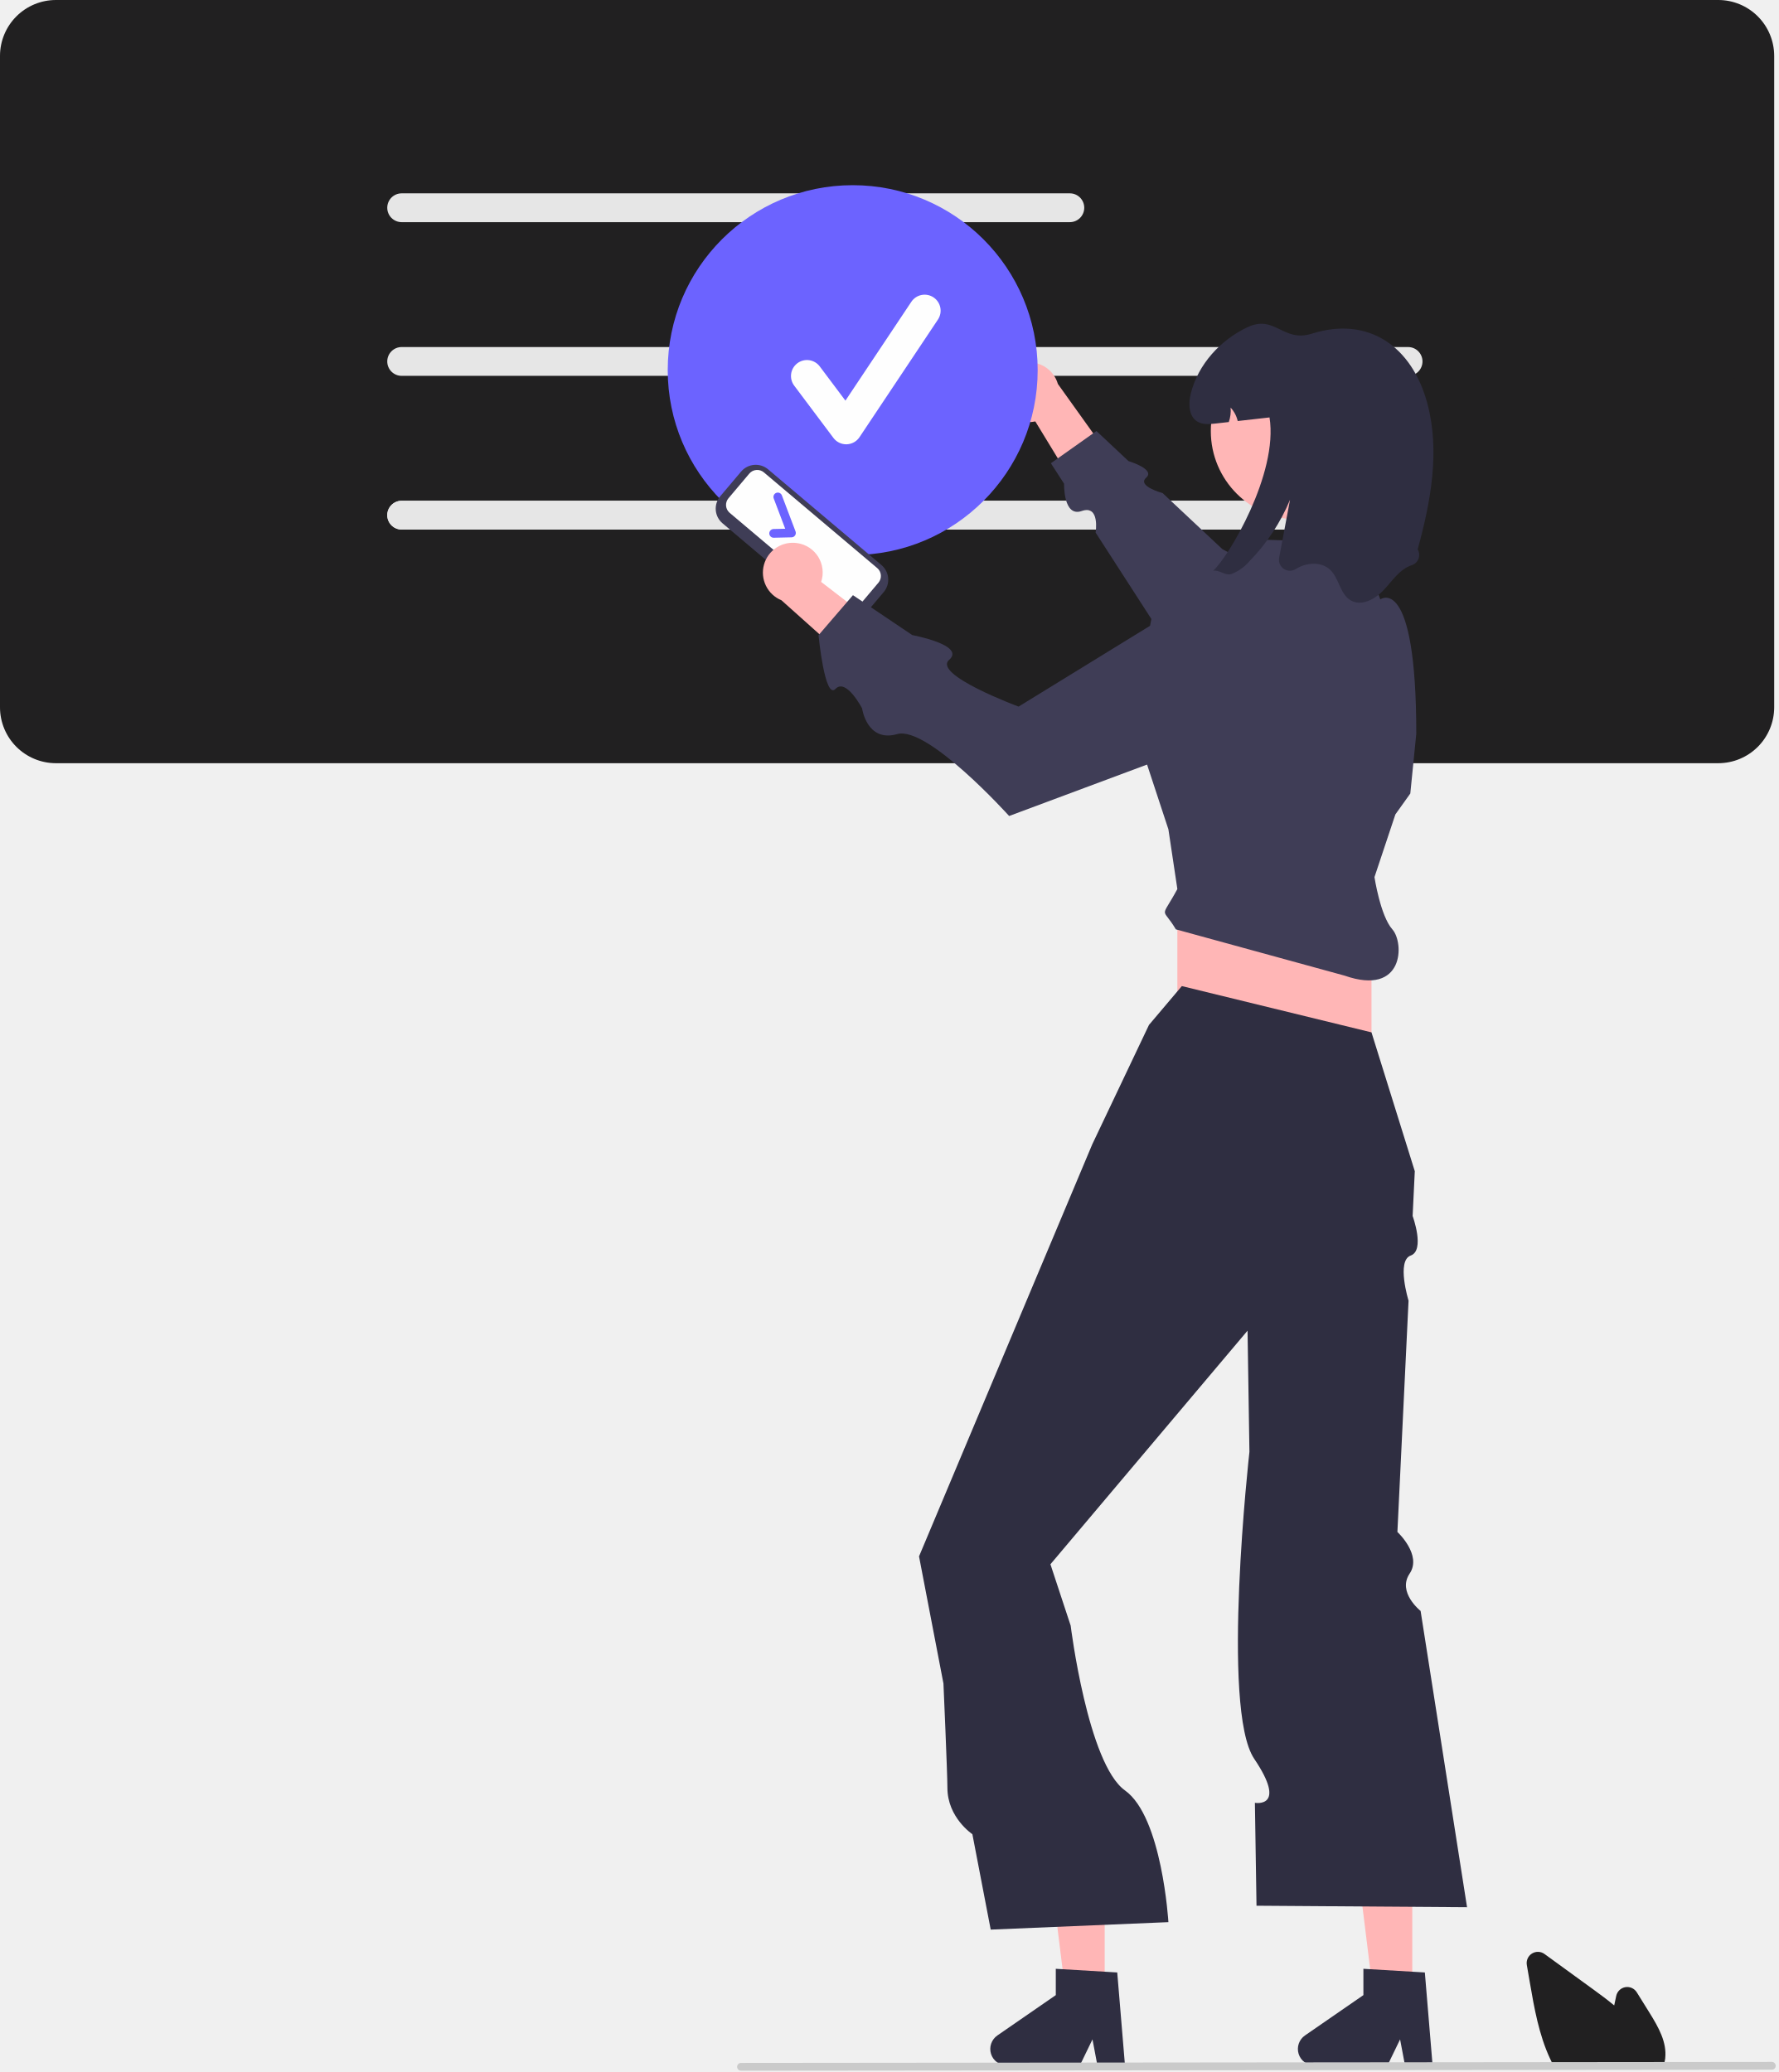
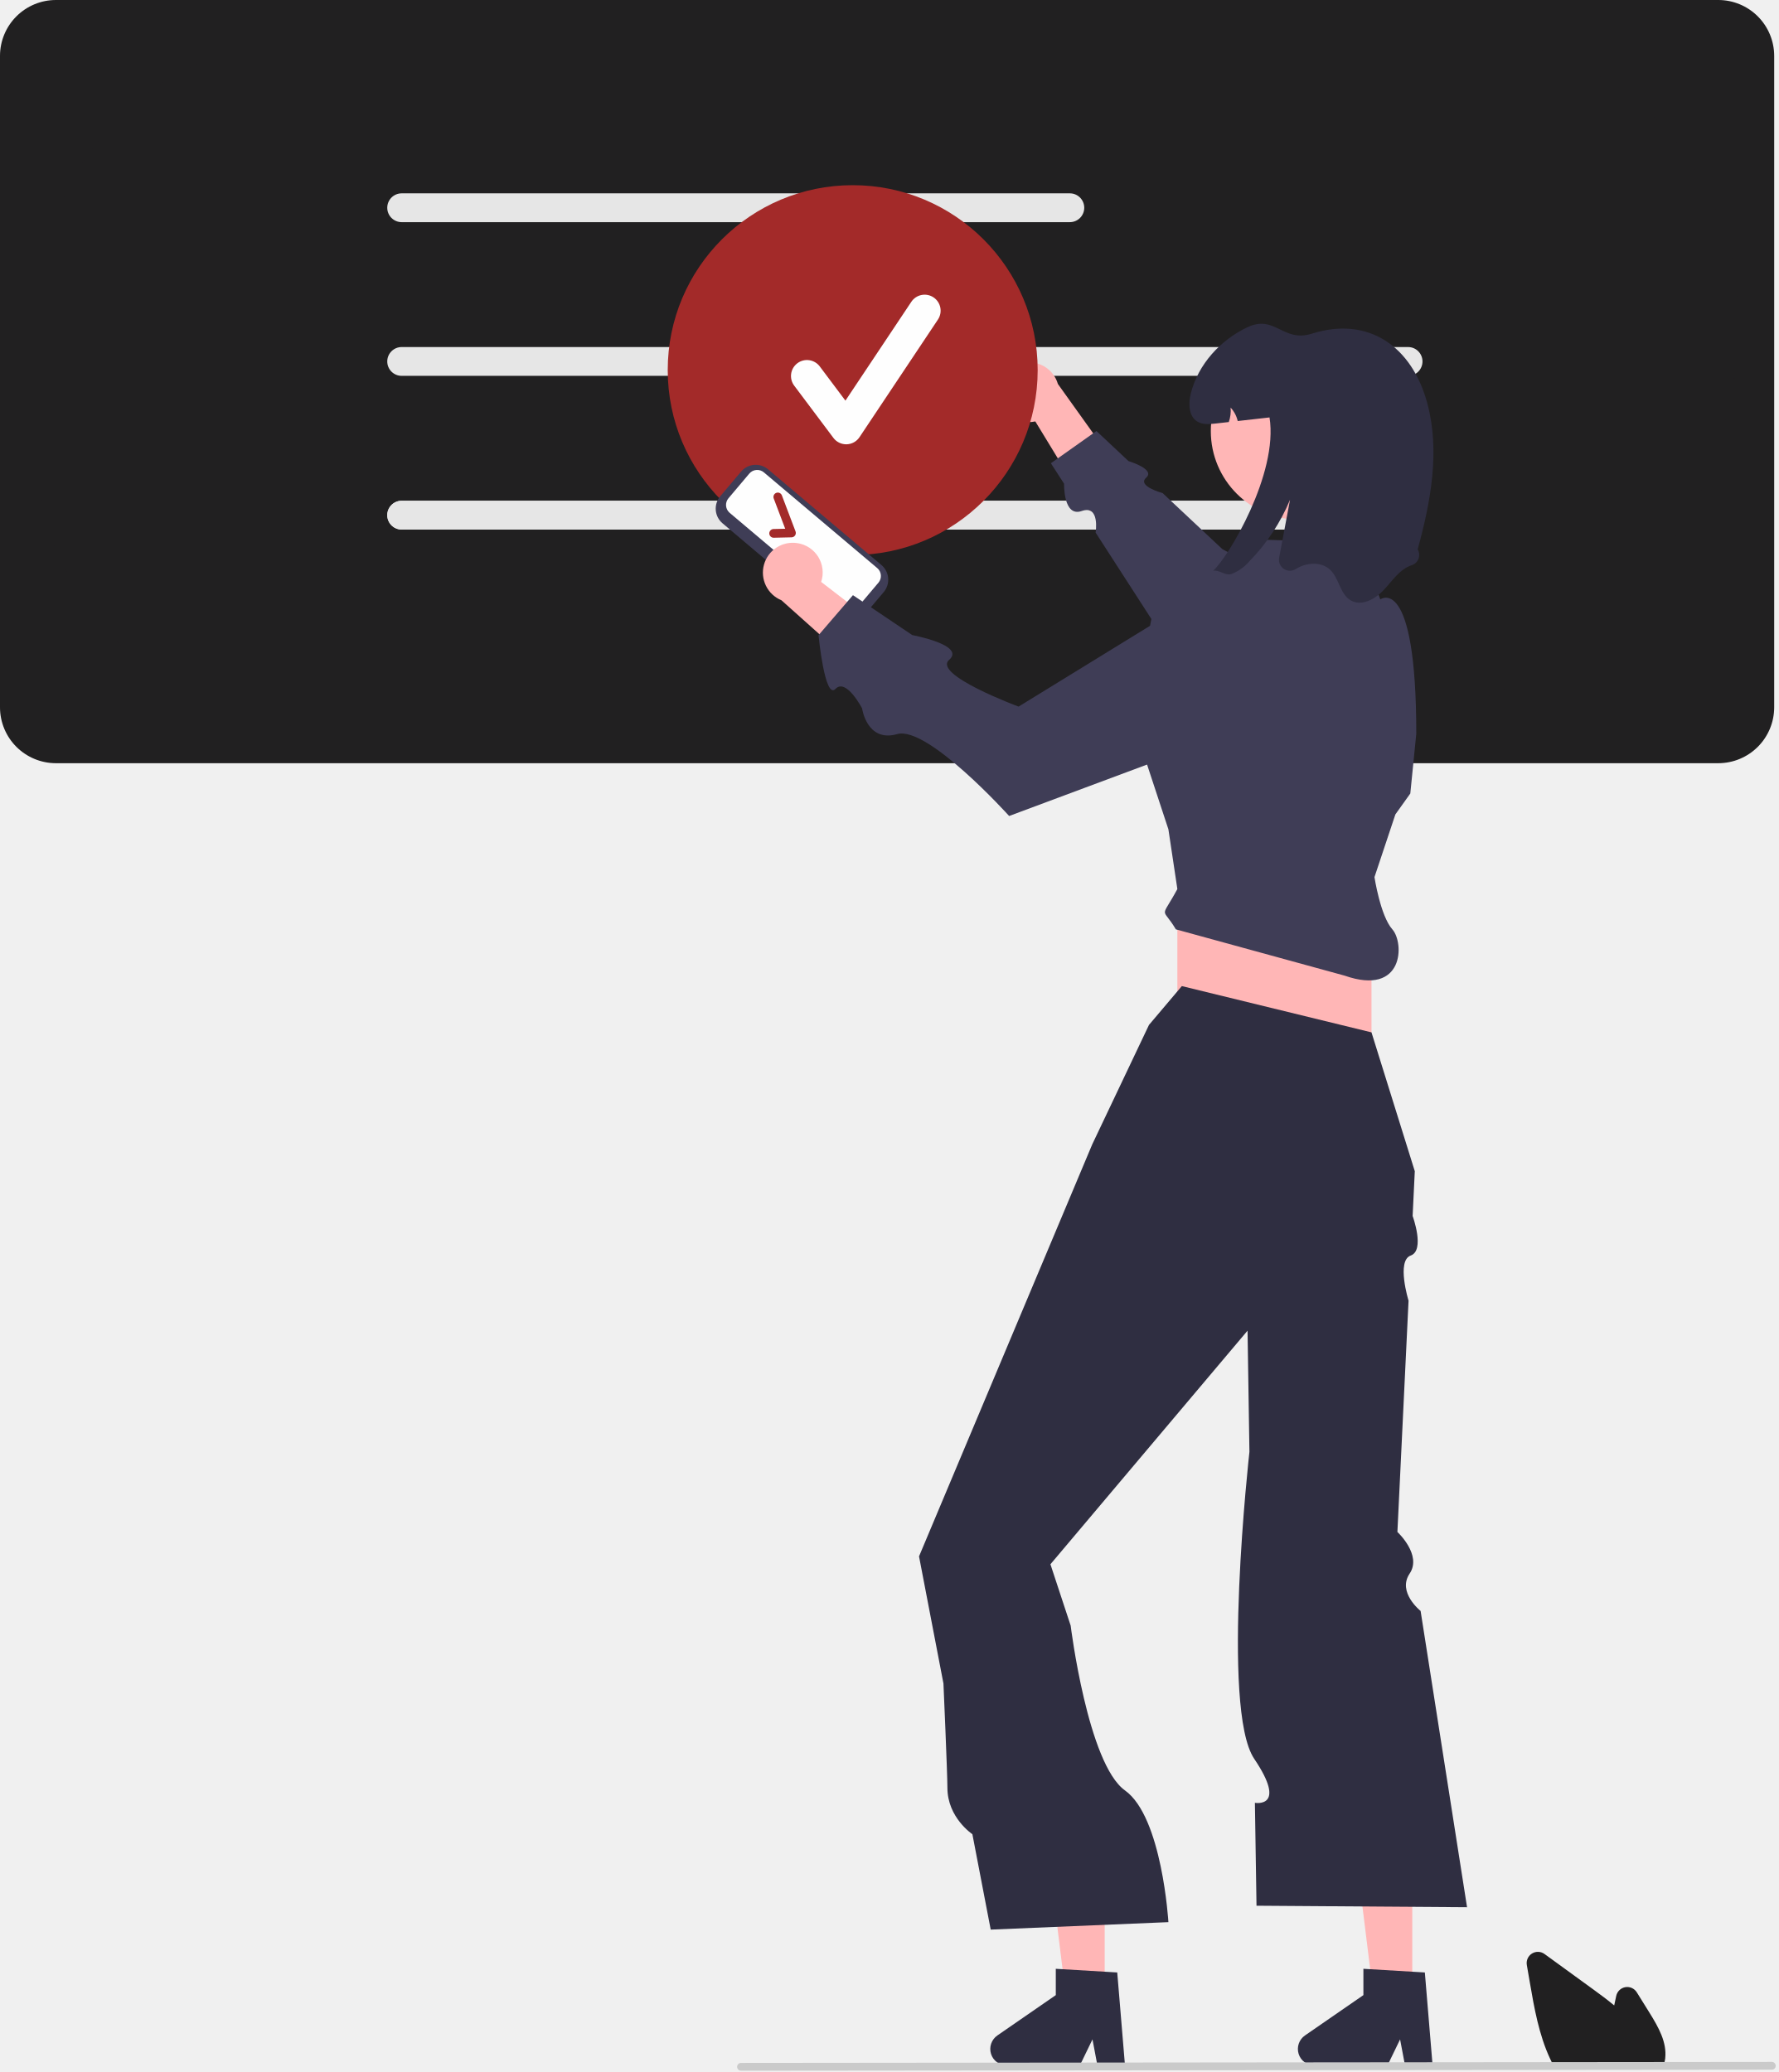
<svg xmlns="http://www.w3.org/2000/svg" width="544" height="634" viewBox="0 0 544 634" fill="none">
  <g clip-path="url(#clip0_586_43326)">
    <path d="M525.662 233.529H17.092C12.56 233.523 8.216 231.721 5.012 228.517C1.808 225.312 0.005 220.968 0 216.437V17.092C0.005 12.56 1.808 8.216 5.012 5.012C8.216 1.808 12.56 0.005 17.092 0H525.662C530.194 0.005 534.538 1.808 537.742 5.012C540.946 8.216 542.749 12.56 542.754 17.092V216.437C542.749 220.968 540.946 225.312 537.742 228.517C534.538 231.721 530.194 233.523 525.662 233.529V233.529Z" fill="#212021" />
    <path d="M407.052 222.627H97.82C74.776 222.601 52.684 213.436 36.389 197.142C20.095 180.847 10.93 158.755 10.904 135.711V97.826C10.93 74.783 20.095 52.69 36.389 36.396C52.684 20.102 74.776 10.936 97.82 10.91H444.937C467.981 10.936 490.073 20.102 506.367 36.396C522.662 52.69 531.827 74.783 531.853 97.826C531.816 130.914 518.655 162.636 495.258 186.033C471.862 209.429 440.14 222.59 407.052 222.627Z" fill="#212021" />
    <path d="M327.283 67.976H122.876C121.707 67.976 120.586 67.511 119.759 66.685C118.933 65.858 118.468 64.737 118.468 63.568C118.468 62.399 118.933 61.277 119.759 60.451C120.586 59.624 121.707 59.16 122.876 59.16H327.283C328.452 59.16 329.573 59.624 330.4 60.451C331.226 61.277 331.691 62.399 331.691 63.568C331.691 64.737 331.226 65.858 330.4 66.685C329.573 67.511 328.452 67.976 327.283 67.976V67.976Z" fill="#E6E6E6" />
    <path d="M430.757 115.006H122.876C121.707 115.006 120.586 114.542 119.759 113.715C118.933 112.889 118.468 111.768 118.468 110.598C118.468 109.429 118.933 108.308 119.759 107.482C120.586 106.655 121.707 106.19 122.876 106.19H430.757C431.926 106.19 433.047 106.655 433.874 107.482C434.7 108.308 435.165 109.429 435.165 110.598C435.165 111.768 434.7 112.889 433.874 113.715C433.047 114.542 431.926 115.006 430.757 115.006V115.006Z" fill="#E6E6E6" />
    <path d="M430.757 162.037H122.876C121.707 162.037 120.586 161.573 119.759 160.746C118.933 159.919 118.468 158.798 118.468 157.629C118.468 156.46 118.933 155.339 119.759 154.512C120.586 153.686 121.707 153.221 122.876 153.221H430.757C431.926 153.221 433.047 153.686 433.874 154.512C434.7 155.339 435.165 156.46 435.165 157.629C435.165 158.798 434.7 159.919 433.874 160.746C433.047 161.573 431.926 162.037 430.757 162.037V162.037Z" fill="#E6E6E6" />
    <path d="M430.757 162.037H122.876C121.707 162.037 120.586 161.573 119.759 160.746C118.933 159.919 118.468 158.798 118.468 157.629C118.468 156.46 118.933 155.339 119.759 154.512C120.586 153.686 121.707 153.221 122.876 153.221H430.757C431.926 153.221 433.047 153.686 433.874 154.512C434.7 155.339 435.165 156.46 435.165 157.629C435.165 158.798 434.7 159.919 433.874 160.746C433.047 161.573 431.926 162.037 430.757 162.037V162.037Z" fill="#E6E6E6" />
    <path d="M305.713 120.404C305.762 121.732 306.101 123.033 306.707 124.215C307.313 125.398 308.171 126.433 309.221 127.248C310.27 128.063 311.486 128.638 312.781 128.932C314.077 129.226 315.421 129.233 316.72 128.952L333.531 156.529L340.685 141.347L323.625 117.486C323.007 115.336 321.623 113.487 319.733 112.29C317.844 111.093 315.58 110.63 313.373 110.99C311.165 111.349 309.165 112.506 307.754 114.242C306.342 115.977 305.616 118.17 305.713 120.404H305.713Z" fill="#FFB6B6" />
    <path d="M431.865 199.44L373.932 168.017L355.659 150.873C355.659 150.873 347.716 148.746 350.639 146.163C353.563 143.58 345.231 141.089 345.231 141.089L335.422 131.886L321.483 141.748L325.517 148.002C325.517 148.002 325.239 158.354 330.91 156.362C336.581 154.371 335.164 162.957 335.164 162.957L369.014 215.428L431.865 199.44Z" fill="#3F3D56" />
-     <path d="M260.855 169.835C292.106 169.835 317.441 144.5 317.441 113.249C317.441 81.997 292.106 56.663 260.855 56.663C229.603 56.663 204.269 81.997 204.269 113.249C204.269 144.5 229.603 169.835 260.855 169.835Z" fill="#6C63FF" />
+     <path d="M260.855 169.835C292.106 169.835 317.441 144.5 317.441 113.249C317.441 81.997 292.106 56.663 260.855 56.663C229.603 56.663 204.269 81.997 204.269 113.249C204.269 144.5 229.603 169.835 260.855 169.835Z" fill="#A32A29" />
    <path d="M432.044 611.601H420.278L414.679 566.219H432.044V611.601Z" fill="#FFB6B6" />
    <path d="M438.254 631.987H429.817L428.311 624.021L424.453 631.987H402.075C401.002 631.987 399.957 631.644 399.093 631.008C398.229 630.372 397.591 629.477 397.272 628.453C396.952 627.429 396.969 626.33 397.319 625.316C397.668 624.302 398.333 623.426 399.216 622.816L417.087 610.474V602.421L435.884 603.543L438.254 631.987Z" fill="#2F2E41" />
    <path d="M337.942 611.601H326.176L320.577 566.219H337.942V611.601Z" fill="#FFB6B6" />
    <path d="M344.152 631.987H335.714L334.208 624.021L330.351 631.987H307.972C306.9 631.987 305.855 631.644 304.991 631.008C304.127 630.372 303.489 629.477 303.169 628.453C302.85 627.429 302.867 626.33 303.217 625.316C303.566 624.302 304.231 623.426 305.114 622.816L322.985 610.474V602.421L341.782 603.543L344.152 631.987Z" fill="#2F2E41" />
    <path d="M419.56 268.381H360.175V335.988H419.56V268.381Z" fill="#FFB6B6" />
    <path d="M361.545 301.728L351.496 313.605L334.137 350.15L290.398 454.219L281.147 476.228L288.618 515.135C288.618 515.135 289.827 542.546 289.827 547.033C289.827 556.169 297.468 561.232 297.468 561.232L303.074 590.43L357.434 588.146C357.434 588.146 355.537 555.961 344.152 547.843C332.767 539.724 327.533 497.414 327.533 497.414L321.346 478.642L381.645 407.164L382.034 432.149L382.222 444.243C382.222 444.243 373.392 522.899 383.685 538.164C393.979 553.428 383.895 551.633 383.895 551.633L384.386 583.121L448.795 583.578L434.586 492.922C434.586 492.922 427.37 487.225 431.231 481.498C435.091 475.771 427.489 468.758 427.489 468.758L430.899 397.985C430.899 397.985 427.124 385.761 431.564 384.172C436.005 382.583 432.147 372.07 432.147 372.07L432.807 358.372L419.56 315.889L361.545 301.728Z" fill="#2F2E41" />
    <path d="M420.473 268.381L426.869 249.195L431.437 242.8L433.264 224.528C433.264 175.193 422.26 183.408 422.26 183.408L415.905 166.056L386.67 165.143L367.941 182.958L352.409 188.44L346.327 220.042L357.434 253.763L360.175 272.036C354.947 281.688 355.389 277.122 359.718 284.369L411.337 298.53C429.61 304.926 429.61 288.481 425.946 284.369C422.282 280.258 420.473 268.381 420.473 268.381Z" fill="#3F3D56" />
    <path d="M397.511 159.01C412.479 159.01 424.613 146.876 424.613 131.908C424.613 116.939 412.479 104.805 397.511 104.805C382.543 104.805 370.408 116.939 370.408 131.908C370.408 146.876 382.543 159.01 397.511 159.01Z" fill="#FFB6B6" />
    <path d="M433.693 168.085C433.949 168.516 434.103 168.998 434.146 169.497C434.189 169.996 434.119 170.499 433.94 170.967C433.762 171.435 433.481 171.857 433.117 172.201C432.753 172.545 432.316 172.802 431.839 172.954C428.202 174.16 425.964 177.678 423.351 180.492C420.747 183.296 416.554 185.626 413.228 183.717C409.912 181.816 409.684 176.965 406.906 174.334C404.202 171.776 399.707 172.086 396.528 174.032L396.432 174.091C395.884 174.449 395.242 174.638 394.587 174.635C393.932 174.632 393.292 174.437 392.746 174.074C392.201 173.711 391.774 173.197 391.517 172.594C391.261 171.991 391.188 171.326 391.305 170.681C392.419 164.757 393.533 158.833 394.645 152.91C391.721 159.954 387.476 166.373 382.138 171.821C380.668 173.518 378.805 174.829 376.711 175.64C374.811 176.243 372.965 174.279 371.12 174.635C375.706 170.624 391.128 144.915 388.369 127.73C385.126 128.096 381.882 128.461 378.639 128.827C378.288 127.292 377.538 125.877 376.465 124.725C376.596 126.218 376.406 127.723 375.907 129.137C374.555 129.293 373.194 129.439 371.842 129.594C369.96 129.804 367.913 129.987 366.296 129C363.601 127.356 363.519 123.464 364.286 120.394C366.534 111.468 373.349 104.004 381.69 100.094C390.032 96.192 392.498 104.881 401.287 102.104C418.646 96.622 431.948 105.996 436.635 123.391C440.573 137.981 437.713 153.467 433.693 168.085Z" fill="#2F2E41" />
    <path d="M508.726 632.576H475.539L475.396 632.317C474.972 631.548 474.562 630.732 474.18 629.894C470.761 622.576 469.316 614.206 468.041 606.821L467.081 601.255C466.965 600.581 467.053 599.887 467.333 599.263C467.613 598.639 468.073 598.113 468.654 597.752C469.235 597.391 469.911 597.211 470.594 597.236C471.278 597.261 471.939 597.49 472.492 597.893C477.535 601.562 482.581 605.229 487.628 608.892C489.539 610.282 491.722 611.892 493.812 613.631C494.014 612.651 494.225 611.669 494.435 610.7C494.581 610.031 494.923 609.421 495.417 608.947C495.911 608.474 496.536 608.159 497.21 608.042C497.885 607.925 498.579 608.013 499.203 608.293C499.828 608.573 500.355 609.033 500.716 609.614L504.599 615.852C507.431 620.408 509.931 624.897 509.421 629.739C509.424 629.798 509.419 629.857 509.408 629.915C509.306 630.71 509.117 631.492 508.845 632.246L508.726 632.576Z" fill="#212021" />
    <path d="M542.035 633.294L226.677 633.601C226.363 633.6 226.061 633.474 225.839 633.25C225.617 633.027 225.493 632.725 225.493 632.411C225.493 632.096 225.617 631.794 225.839 631.571C226.061 631.348 226.363 631.221 226.677 631.22L542.035 630.913C542.35 630.914 542.651 631.04 542.873 631.263C543.095 631.487 543.22 631.789 543.22 632.103C543.22 632.418 543.095 632.72 542.873 632.943C542.651 633.166 542.35 633.292 542.035 633.294V633.294Z" fill="#CACACA" />
    <path d="M255.711 189.409L221.023 160.115C219.837 159.112 219.098 157.679 218.968 156.131C218.837 154.583 219.326 153.047 220.327 151.859L226.711 144.299C227.715 143.113 229.148 142.374 230.696 142.243C232.244 142.113 233.78 142.602 234.968 143.603L269.656 172.897C270.842 173.9 271.581 175.333 271.711 176.881C271.842 178.429 271.353 179.965 270.352 181.153L263.968 188.713C262.964 189.899 261.531 190.638 259.983 190.768C258.435 190.899 256.899 190.41 255.711 189.409V189.409Z" fill="#3F3D56" />
    <path d="M222.843 152.468C222.304 153.108 222.04 153.936 222.111 154.77C222.181 155.605 222.579 156.377 223.218 156.918L257.906 186.211C258.546 186.751 259.374 187.014 260.209 186.944C261.043 186.874 261.815 186.475 262.356 185.836L268.74 178.276C269.279 177.636 269.543 176.808 269.472 175.974C269.402 175.14 269.004 174.368 268.365 173.827L233.677 144.533C233.037 143.994 232.209 143.73 231.375 143.801C230.541 143.871 229.768 144.269 229.228 144.908L222.843 152.468Z" fill="#FEFEFE" />
-     <path d="M243.207 163.856C243.087 164.025 242.929 164.163 242.746 164.26C242.563 164.356 242.36 164.409 242.153 164.414L236.703 164.539C236.528 164.543 236.353 164.513 236.19 164.449C236.027 164.386 235.878 164.291 235.751 164.17C235.624 164.049 235.523 163.904 235.452 163.744C235.381 163.584 235.343 163.411 235.339 163.236C235.335 163.061 235.365 162.887 235.429 162.724C235.492 162.56 235.587 162.411 235.708 162.285C235.829 162.158 235.973 162.056 236.134 161.986C236.294 161.915 236.466 161.876 236.641 161.872L240.207 161.79L236.696 152.525C236.571 152.194 236.583 151.828 236.729 151.506C236.874 151.184 237.141 150.933 237.471 150.808C237.801 150.683 238.168 150.694 238.49 150.839C238.812 150.983 239.064 151.25 239.19 151.58L243.369 162.608C243.445 162.807 243.472 163.022 243.447 163.234C243.423 163.446 243.348 163.649 243.229 163.826L243.207 163.856Z" fill="#6C63FF" />
+     <path d="M243.207 163.856C243.087 164.025 242.929 164.163 242.746 164.26C242.563 164.356 242.36 164.409 242.153 164.414L236.703 164.539C236.528 164.543 236.353 164.513 236.19 164.449C236.027 164.386 235.878 164.291 235.751 164.17C235.624 164.049 235.523 163.904 235.452 163.744C235.381 163.584 235.343 163.411 235.339 163.236C235.335 163.061 235.365 162.887 235.429 162.724C235.492 162.56 235.587 162.411 235.708 162.285C235.829 162.158 235.973 162.056 236.134 161.986C236.294 161.915 236.466 161.876 236.641 161.872L240.207 161.79L236.696 152.525C236.571 152.194 236.583 151.828 236.729 151.506C236.874 151.184 237.141 150.933 237.471 150.808C237.801 150.683 238.168 150.694 238.49 150.839C238.812 150.983 239.064 151.25 239.19 151.58L243.369 162.608C243.445 162.807 243.472 163.022 243.447 163.234C243.423 163.446 243.348 163.649 243.229 163.826L243.207 163.856Z" fill="#A32A29" />
    <path d="M243.906 166.185C245.221 166.378 246.477 166.857 247.587 167.588C248.696 168.319 249.632 169.284 250.328 170.416C251.024 171.548 251.463 172.819 251.615 174.139C251.767 175.459 251.627 176.796 251.206 178.056L276.792 197.766L260.922 203.227L239.058 183.673C236.988 182.826 235.3 181.248 234.316 179.24C233.331 177.231 233.117 174.931 233.714 172.775C234.312 170.62 235.68 168.758 237.558 167.543C239.437 166.329 241.695 165.845 243.906 166.185L243.906 166.185Z" fill="#FFB6B6" />
    <path d="M377.115 175.93L311.605 216.208C311.605 216.208 285.193 206.435 290.355 201.911C295.517 197.387 279.084 194.328 279.084 194.328L260.931 182.115L250.397 194.358C250.397 194.358 252.316 214.243 255.582 210.8C258.848 207.356 263.729 216.762 263.729 216.762C263.729 216.762 265.172 227.265 274.468 224.622C283.765 221.979 308.711 249.682 308.711 249.682L389.333 219.613L377.115 175.93Z" fill="#3F3D56" />
    <path d="M258.865 135.947C258.106 135.947 257.357 135.771 256.677 135.431C255.998 135.091 255.407 134.598 254.952 133.99L242.954 117.993C242.568 117.479 242.288 116.894 242.129 116.272C241.969 115.649 241.934 115.002 242.025 114.366C242.116 113.73 242.331 113.118 242.658 112.565C242.986 112.012 243.418 111.53 243.932 111.144C244.97 110.366 246.275 110.032 247.559 110.215C248.195 110.306 248.807 110.521 249.36 110.849C249.913 111.176 250.396 111.609 250.781 112.123L258.63 122.588L278.791 92.348C279.51 91.268 280.63 90.519 281.902 90.264C283.174 90.01 284.495 90.271 285.575 90.991C286.654 91.711 287.404 92.83 287.658 94.102C287.913 95.374 287.651 96.696 286.932 97.775L262.936 133.769C262.502 134.42 261.918 134.957 261.233 135.336C260.549 135.715 259.783 135.924 259.001 135.946C258.956 135.947 258.91 135.947 258.865 135.947Z" fill="#FEFEFE" />
  </g>
  <defs>
    <clipPath id="clip0_586_43326">
      <rect width="543.219" height="633.601" fill="white" />
    </clipPath>
  </defs>
</svg>
